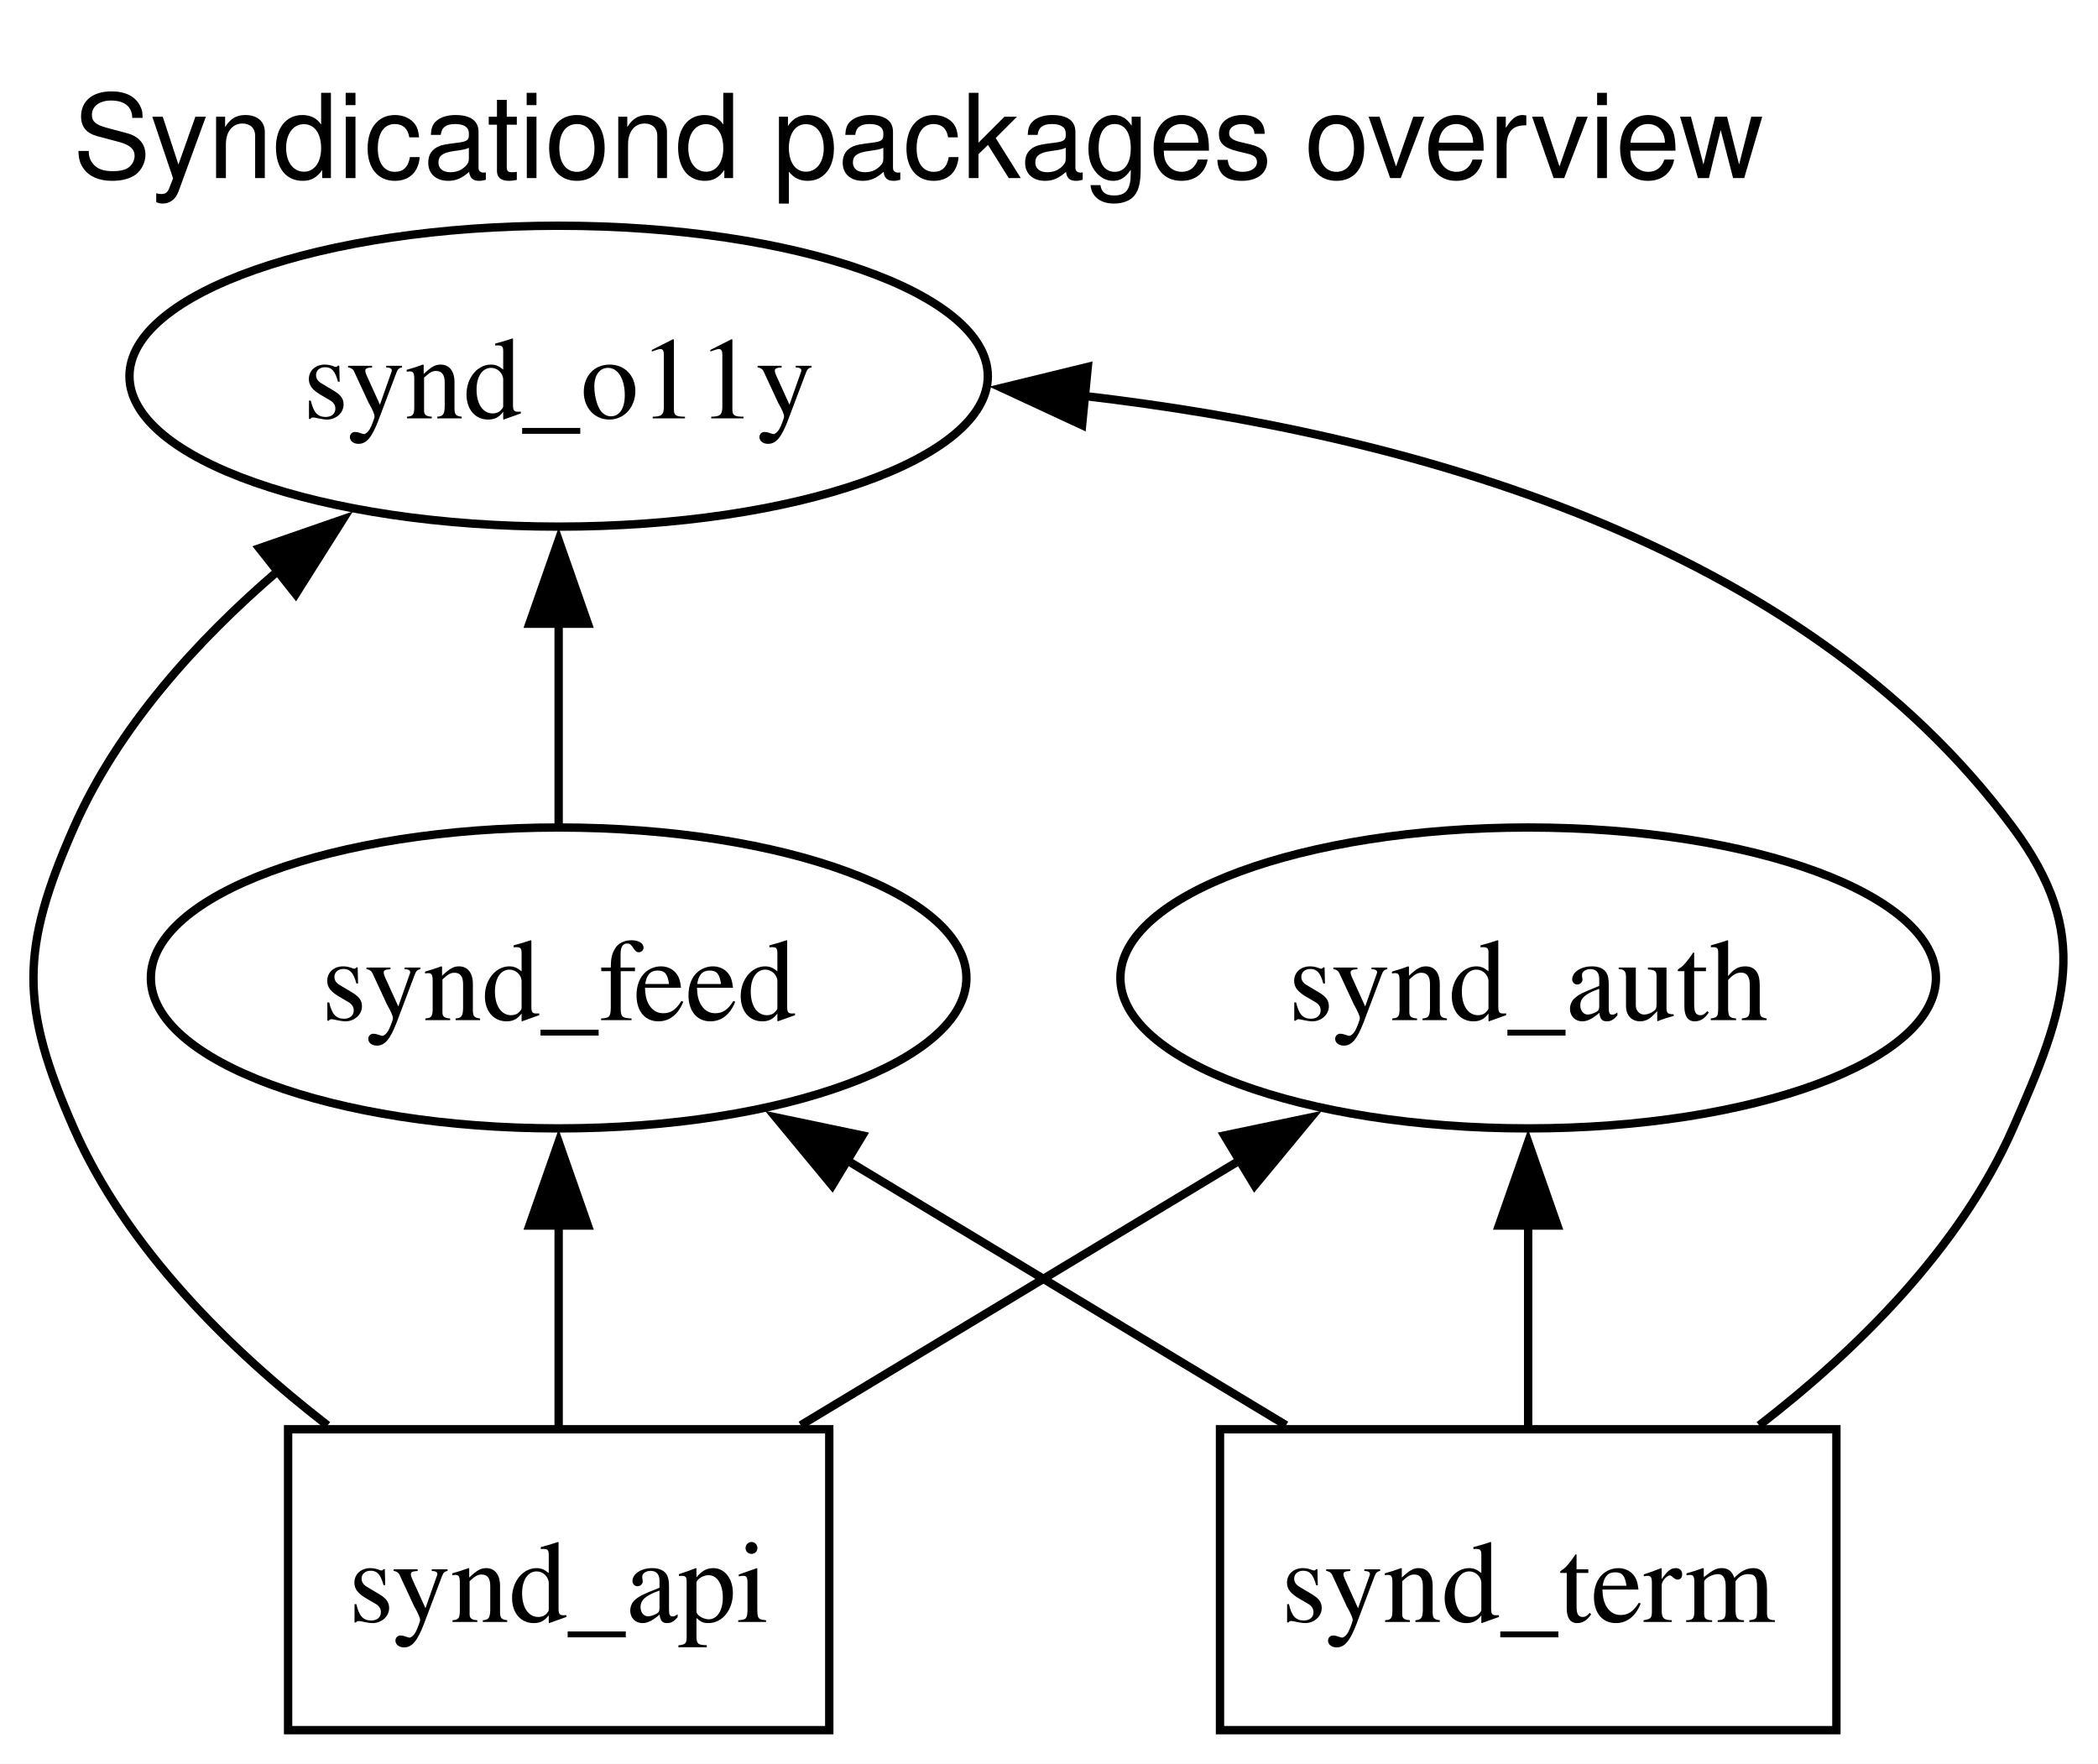
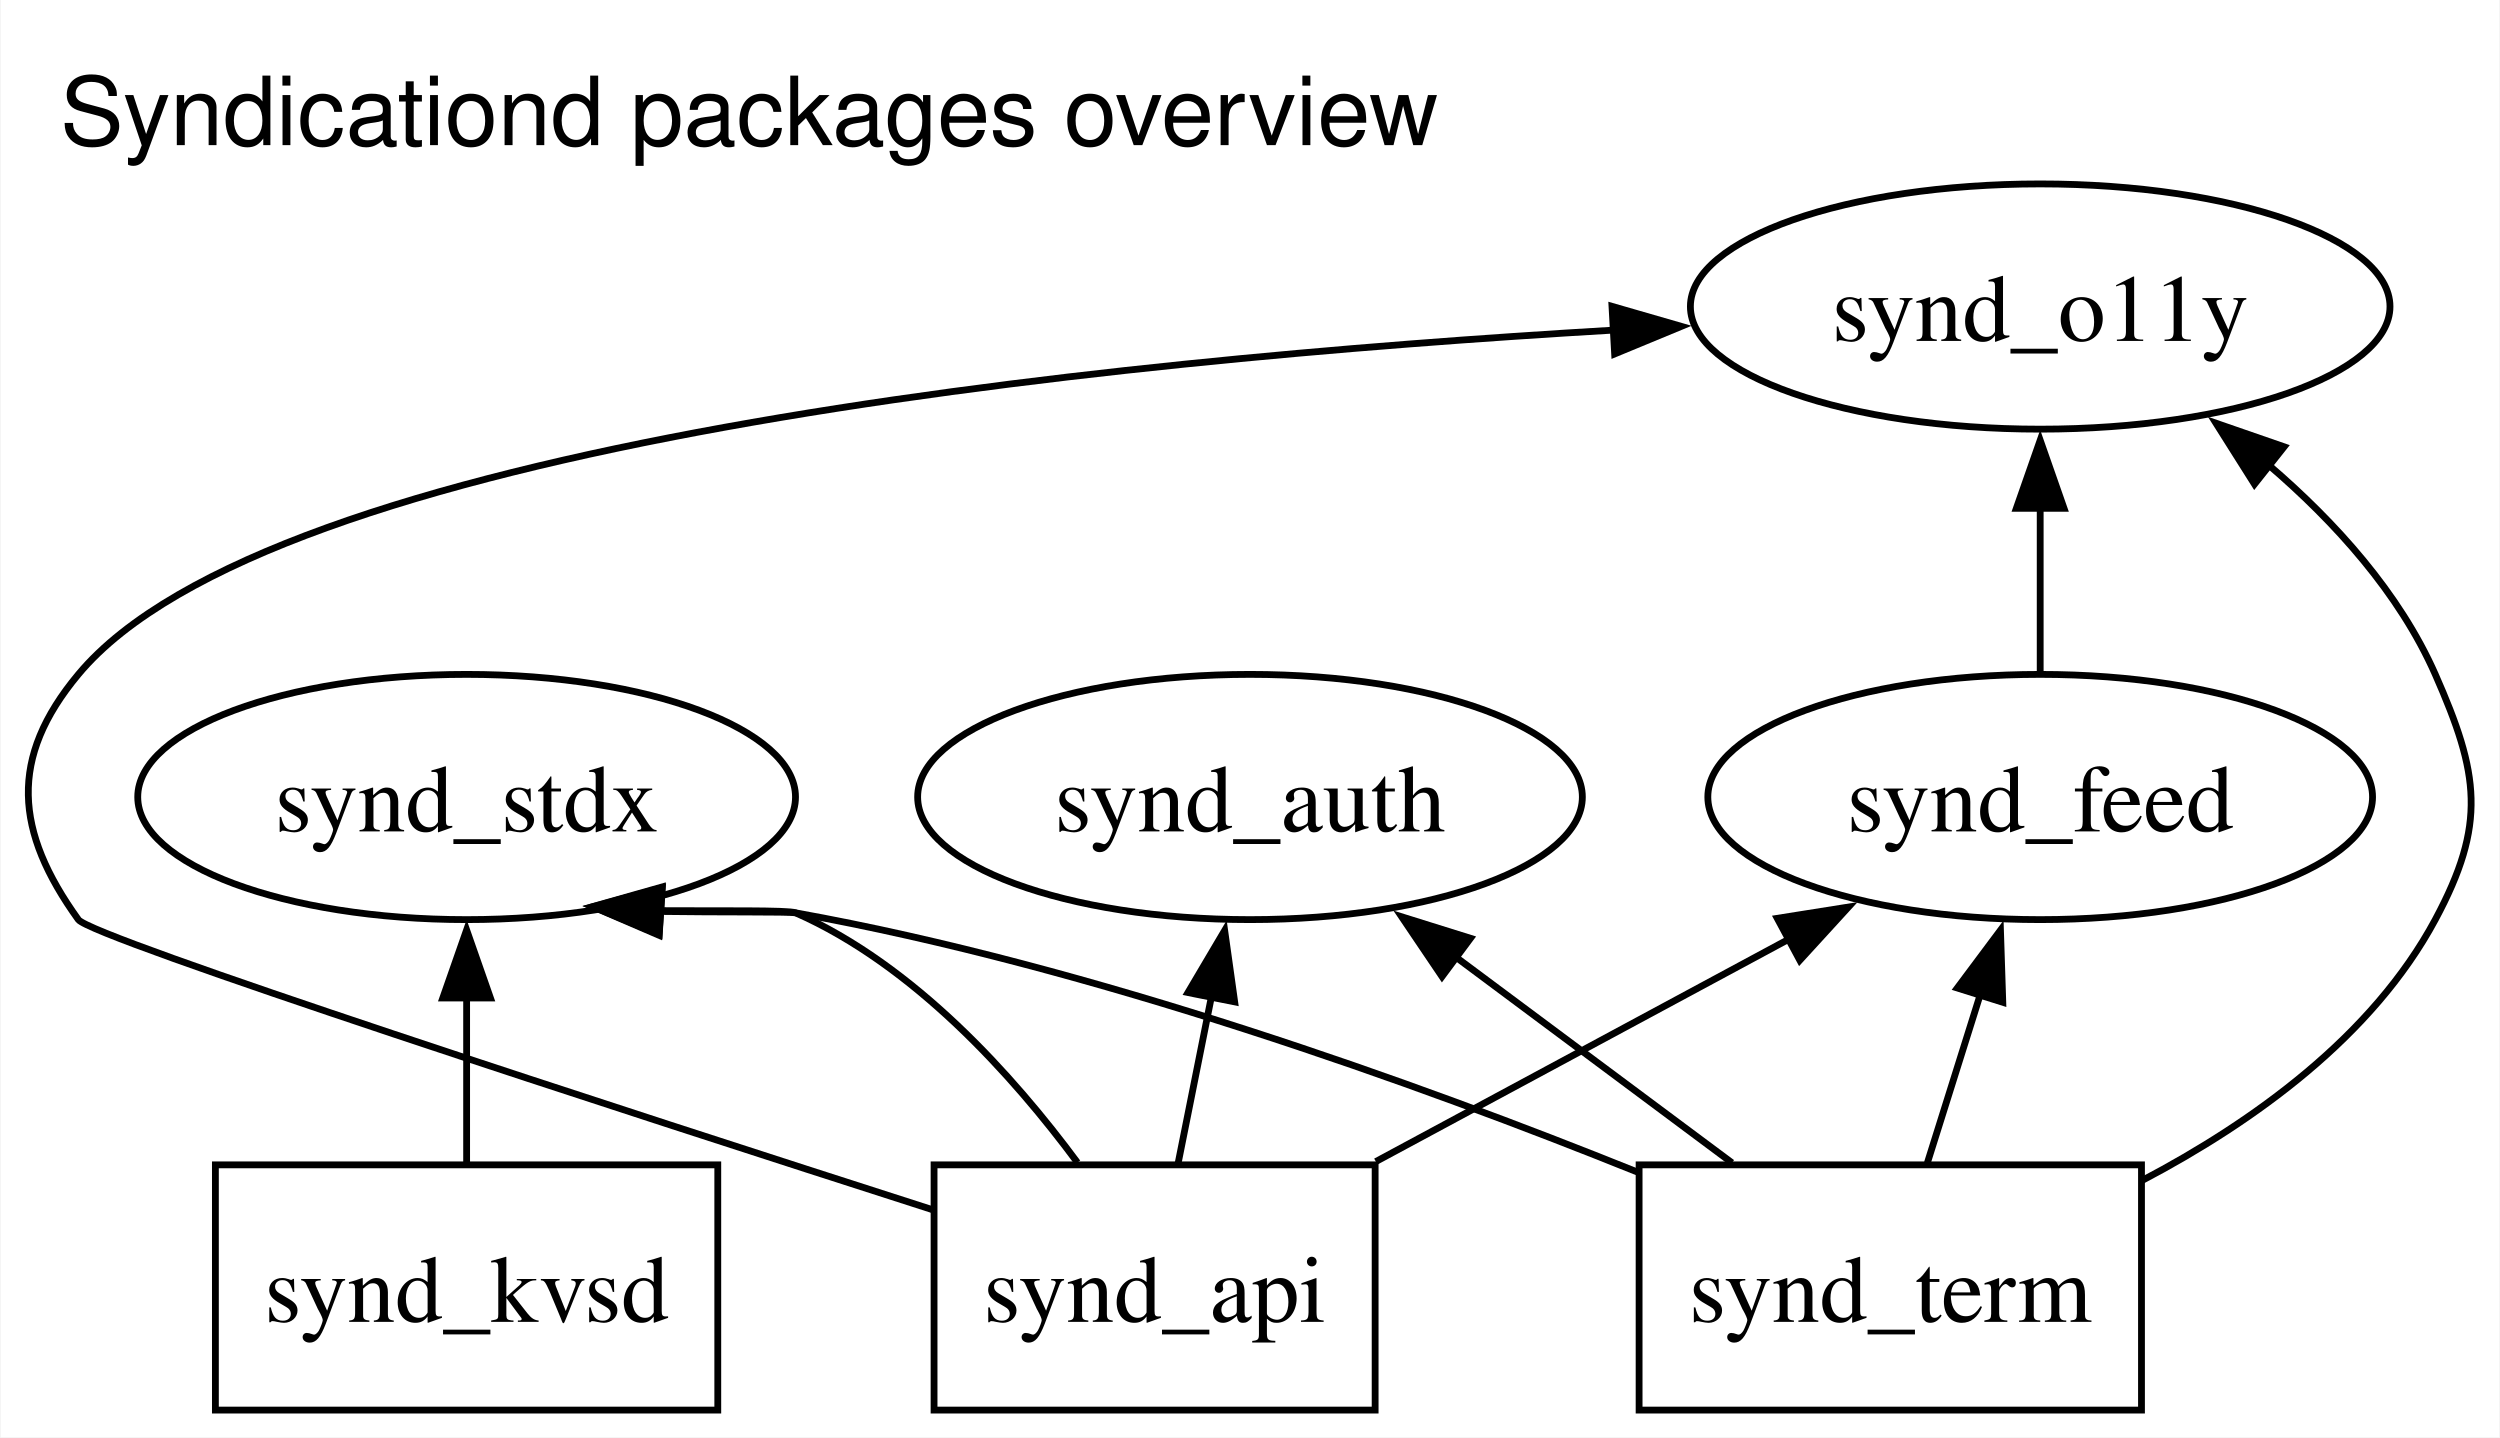
- <svg xmlns="http://www.w3.org/2000/svg" width="251pt" height="211pt" viewBox="0.00 0.00 251.02 211.00">
+ <svg xmlns="http://www.w3.org/2000/svg" width="367pt" height="211pt" viewBox="0.00 0.00 366.80 211.00">
  <g id="graph0" class="graph" transform="scale(1 1) rotate(0) translate(4 207)">
-     <polygon fill="white" stroke="none" points="-4,4 -4,-207 247.02,-207 247.02,4 -4,4" />
+     <polygon fill="white" stroke="none" points="-4,4 -4,-207 362.8,-207 362.8,4 -4,4" />
    <text text-anchor="middle" x="105.88" y="-185.7" font-family="Helvetica,Arial,sans-serif" font-size="14.00">Syndicationd packages overview</text>
    <g id="node1" class="node">
-       <ellipse fill="none" stroke="black" cx="62.84" cy="-162" rx="51.35" ry="18" />
-       <text text-anchor="middle" x="62.84" y="-156.95" font-family="Times,serif" font-size="14.00">synd_o11y</text>
+       <ellipse fill="none" stroke="black" cx="64.4" cy="-90" rx="48.28" ry="18" />
+       <text text-anchor="middle" x="64.4" y="-84.95" font-family="Times,serif" font-size="14.00">synd_stdx</text>
    </g>
    <g id="node2" class="node">
-       <ellipse fill="none" stroke="black" cx="178.84" cy="-90" rx="48.79" ry="18" />
-       <text text-anchor="middle" x="178.84" y="-84.95" font-family="Times,serif" font-size="14.00">synd_auth</text>
+       <ellipse fill="none" stroke="black" cx="295.4" cy="-162" rx="51.35" ry="18" />
+       <text text-anchor="middle" x="295.4" y="-156.95" font-family="Times,serif" font-size="14.00">synd_o11y</text>
    </g>
    <g id="node3" class="node">
-       <ellipse fill="none" stroke="black" cx="62.84" cy="-90" rx="48.79" ry="18" />
-       <text text-anchor="middle" x="62.84" y="-84.95" font-family="Times,serif" font-size="14.00">synd_feed</text>
+       <ellipse fill="none" stroke="black" cx="179.4" cy="-90" rx="48.79" ry="18" />
+       <text text-anchor="middle" x="179.4" y="-84.95" font-family="Times,serif" font-size="14.00">synd_auth</text>
+     </g>
+     <g id="node4" class="node">
+       <ellipse fill="none" stroke="black" cx="295.4" cy="-90" rx="48.79" ry="18" />
+       <text text-anchor="middle" x="295.4" y="-84.95" font-family="Times,serif" font-size="14.00">synd_feed</text>
+     </g>
+     <g id="edge2" class="edge">
+       <path fill="none" stroke="black" d="M295.4,-108.3C295.4,-115.59 295.4,-124.27 295.4,-132.46" />
+       <polygon fill="black" stroke="black" points="291.9,-132.38 295.4,-142.38 298.9,-132.38 291.9,-132.38" />
+     </g>
+     <g id="node5" class="node">
+       <polygon fill="none" stroke="black" points="101.27,-36 27.52,-36 27.52,0 101.27,0 101.27,-36" />
+       <text text-anchor="middle" x="64.4" y="-12.95" font-family="Times,serif" font-size="14.00">synd_kvsd</text>
    </g>
    <g id="edge1" class="edge">
-       <path fill="none" stroke="black" d="M62.84,-108.3C62.84,-115.59 62.84,-124.27 62.84,-132.46" />
-       <polygon fill="black" stroke="black" points="59.34,-132.38 62.84,-142.38 66.34,-132.38 59.34,-132.38" />
+       <path fill="none" stroke="black" d="M64.4,-36.19C64.4,-43.4 64.4,-52.11 64.4,-60.77" />
+       <polygon fill="black" stroke="black" points="60.9,-60.49 64.4,-70.49 67.9,-60.49 60.9,-60.49" />
    </g>
-     <g id="node4" class="node">
-       <polygon fill="none" stroke="black" points="215.72,-36 141.97,-36 141.97,0 215.72,0 215.72,-36" />
-       <text text-anchor="middle" x="178.84" y="-12.95" font-family="Times,serif" font-size="14.00">synd_term</text>
-     </g>
-     <g id="edge2" class="edge">
-       <path fill="none" stroke="black" d="M206.48,-36.46C218.17,-45.49 230.51,-57.65 236.84,-72 243.29,-86.64 246.36,-95.14 236.84,-108 211.44,-142.3 164.35,-155.15 125.57,-159.65" />
-       <polygon fill="black" stroke="black" points="125.47,-156.14 115.86,-160.6 126.15,-163.11 125.47,-156.14" />
+     <g id="node6" class="node">
+       <polygon fill="none" stroke="black" points="310.27,-36 236.52,-36 236.52,0 310.27,0 310.27,-36" />
+       <text text-anchor="middle" x="273.4" y="-12.95" font-family="Times,serif" font-size="14.00">synd_term</text>
    </g>
    <g id="edge3" class="edge">
-       <path fill="none" stroke="black" d="M178.84,-36.3C178.84,-43.59 178.84,-52.27 178.84,-60.46" />
-       <polygon fill="black" stroke="black" points="175.34,-60.38 178.84,-70.38 182.34,-60.38 175.34,-60.38" />
+       <path fill="none" stroke="black" d="M236.22,-34.96C204.16,-47.87 156.28,-65.15 112.68,-73 111.66,-73.18 101.26,-73.07 92.72,-73.2" />
+       <polygon fill="black" stroke="black" points="92.64,-69.7 82.91,-73.89 93.13,-76.68 92.64,-69.7" />
    </g>
    <g id="edge4" class="edge">
-       <path fill="none" stroke="black" d="M149.87,-36.48C133.82,-46.16 113.79,-58.26 96.99,-68.39" />
-       <polygon fill="black" stroke="black" points="95.57,-65.16 88.82,-73.32 99.19,-71.15 95.57,-65.16" />
-     </g>
-     <g id="node5" class="node">
-       <polygon fill="none" stroke="black" points="95.22,-36 30.47,-36 30.47,0 95.22,0 95.22,-36" />
-       <text text-anchor="middle" x="62.84" y="-12.95" font-family="Times,serif" font-size="14.00">synd_api</text>
+       <path fill="none" stroke="black" d="M310.39,-33.72C326.67,-42.28 344.18,-54.83 353.4,-72 360.97,-86.1 359.85,-93.36 353.4,-108 348.13,-119.95 338.7,-130.37 328.95,-138.73" />
+       <polygon fill="black" stroke="black" points="326.86,-135.92 321.2,-144.88 331.21,-141.41 326.86,-135.92" />
    </g>
    <g id="edge5" class="edge">
-       <path fill="none" stroke="black" d="M35.2,-36.46C23.52,-45.49 11.17,-57.65 4.84,-72 -1.61,-86.64 -1.61,-93.36 4.84,-108 10.11,-119.95 19.54,-130.37 29.29,-138.73" />
-       <polygon fill="black" stroke="black" points="27.03,-141.41 37.04,-144.88 31.38,-135.92 27.03,-141.41" />
+       <path fill="none" stroke="black" d="M250.16,-36.3C237.91,-45.43 222.74,-56.72 209.59,-66.52" />
+       <polygon fill="black" stroke="black" points="207.59,-63.64 201.66,-72.42 211.77,-69.26 207.59,-63.64" />
    </g>
    <g id="edge6" class="edge">
-       <path fill="none" stroke="black" d="M91.81,-36.48C107.86,-46.16 127.89,-58.26 144.69,-68.39" />
-       <polygon fill="black" stroke="black" points="142.49,-71.15 152.86,-73.32 146.11,-65.16 142.49,-71.15" />
+       <path fill="none" stroke="black" d="M278.84,-36.3C281.18,-43.76 283.98,-52.68 286.61,-61.03" />
+       <polygon fill="black" stroke="black" points="283.23,-61.96 289.57,-70.45 289.91,-59.86 283.23,-61.96" />
+     </g>
+     <g id="node7" class="node">
+       <polygon fill="none" stroke="black" points="197.77,-36 133.02,-36 133.02,0 197.77,0 197.77,-36" />
+       <text text-anchor="middle" x="165.4" y="-12.95" font-family="Times,serif" font-size="14.00">synd_api</text>
    </g>
    <g id="edge7" class="edge">
-       <path fill="none" stroke="black" d="M62.84,-36.3C62.84,-43.59 62.84,-52.27 62.84,-60.46" />
-       <polygon fill="black" stroke="black" points="59.34,-60.38 62.84,-70.38 66.34,-60.38 59.34,-60.38" />
+       <path fill="none" stroke="black" d="M154.07,-36.34C144.67,-49.04 130.07,-65.35 112.68,-73 111.73,-73.42 101.32,-73.26 92.75,-73.32" />
+       <polygon fill="black" stroke="black" points="92.68,-69.81 82.91,-73.91 93.1,-76.8 92.68,-69.81" />
+     </g>
+     <g id="edge8" class="edge">
+       <path fill="none" stroke="black" d="M132.77,-29.42C87.07,-44.09 9.31,-69.35 7.4,-72 -1.94,-84.99 -2.84,-95.71 7.4,-108 35.52,-141.77 157,-154.1 232.92,-158.55" />
+       <polygon fill="black" stroke="black" points="232.54,-162.03 242.72,-159.09 232.93,-155.04 232.54,-162.03" />
+     </g>
+     <g id="edge9" class="edge">
+       <path fill="none" stroke="black" d="M168.86,-36.3C170.33,-43.68 172.09,-52.48 173.75,-60.75" />
+       <polygon fill="black" stroke="black" points="170.29,-61.29 175.68,-70.41 177.15,-59.92 170.29,-61.29" />
+     </g>
+     <g id="edge10" class="edge">
+       <path fill="none" stroke="black" d="M197.87,-36.48C216.36,-46.44 239.57,-58.94 258.72,-69.25" />
+       <polygon fill="black" stroke="black" points="256.8,-72.19 267.26,-73.85 260.11,-66.03 256.8,-72.19" />
    </g>
  </g>
</svg>
